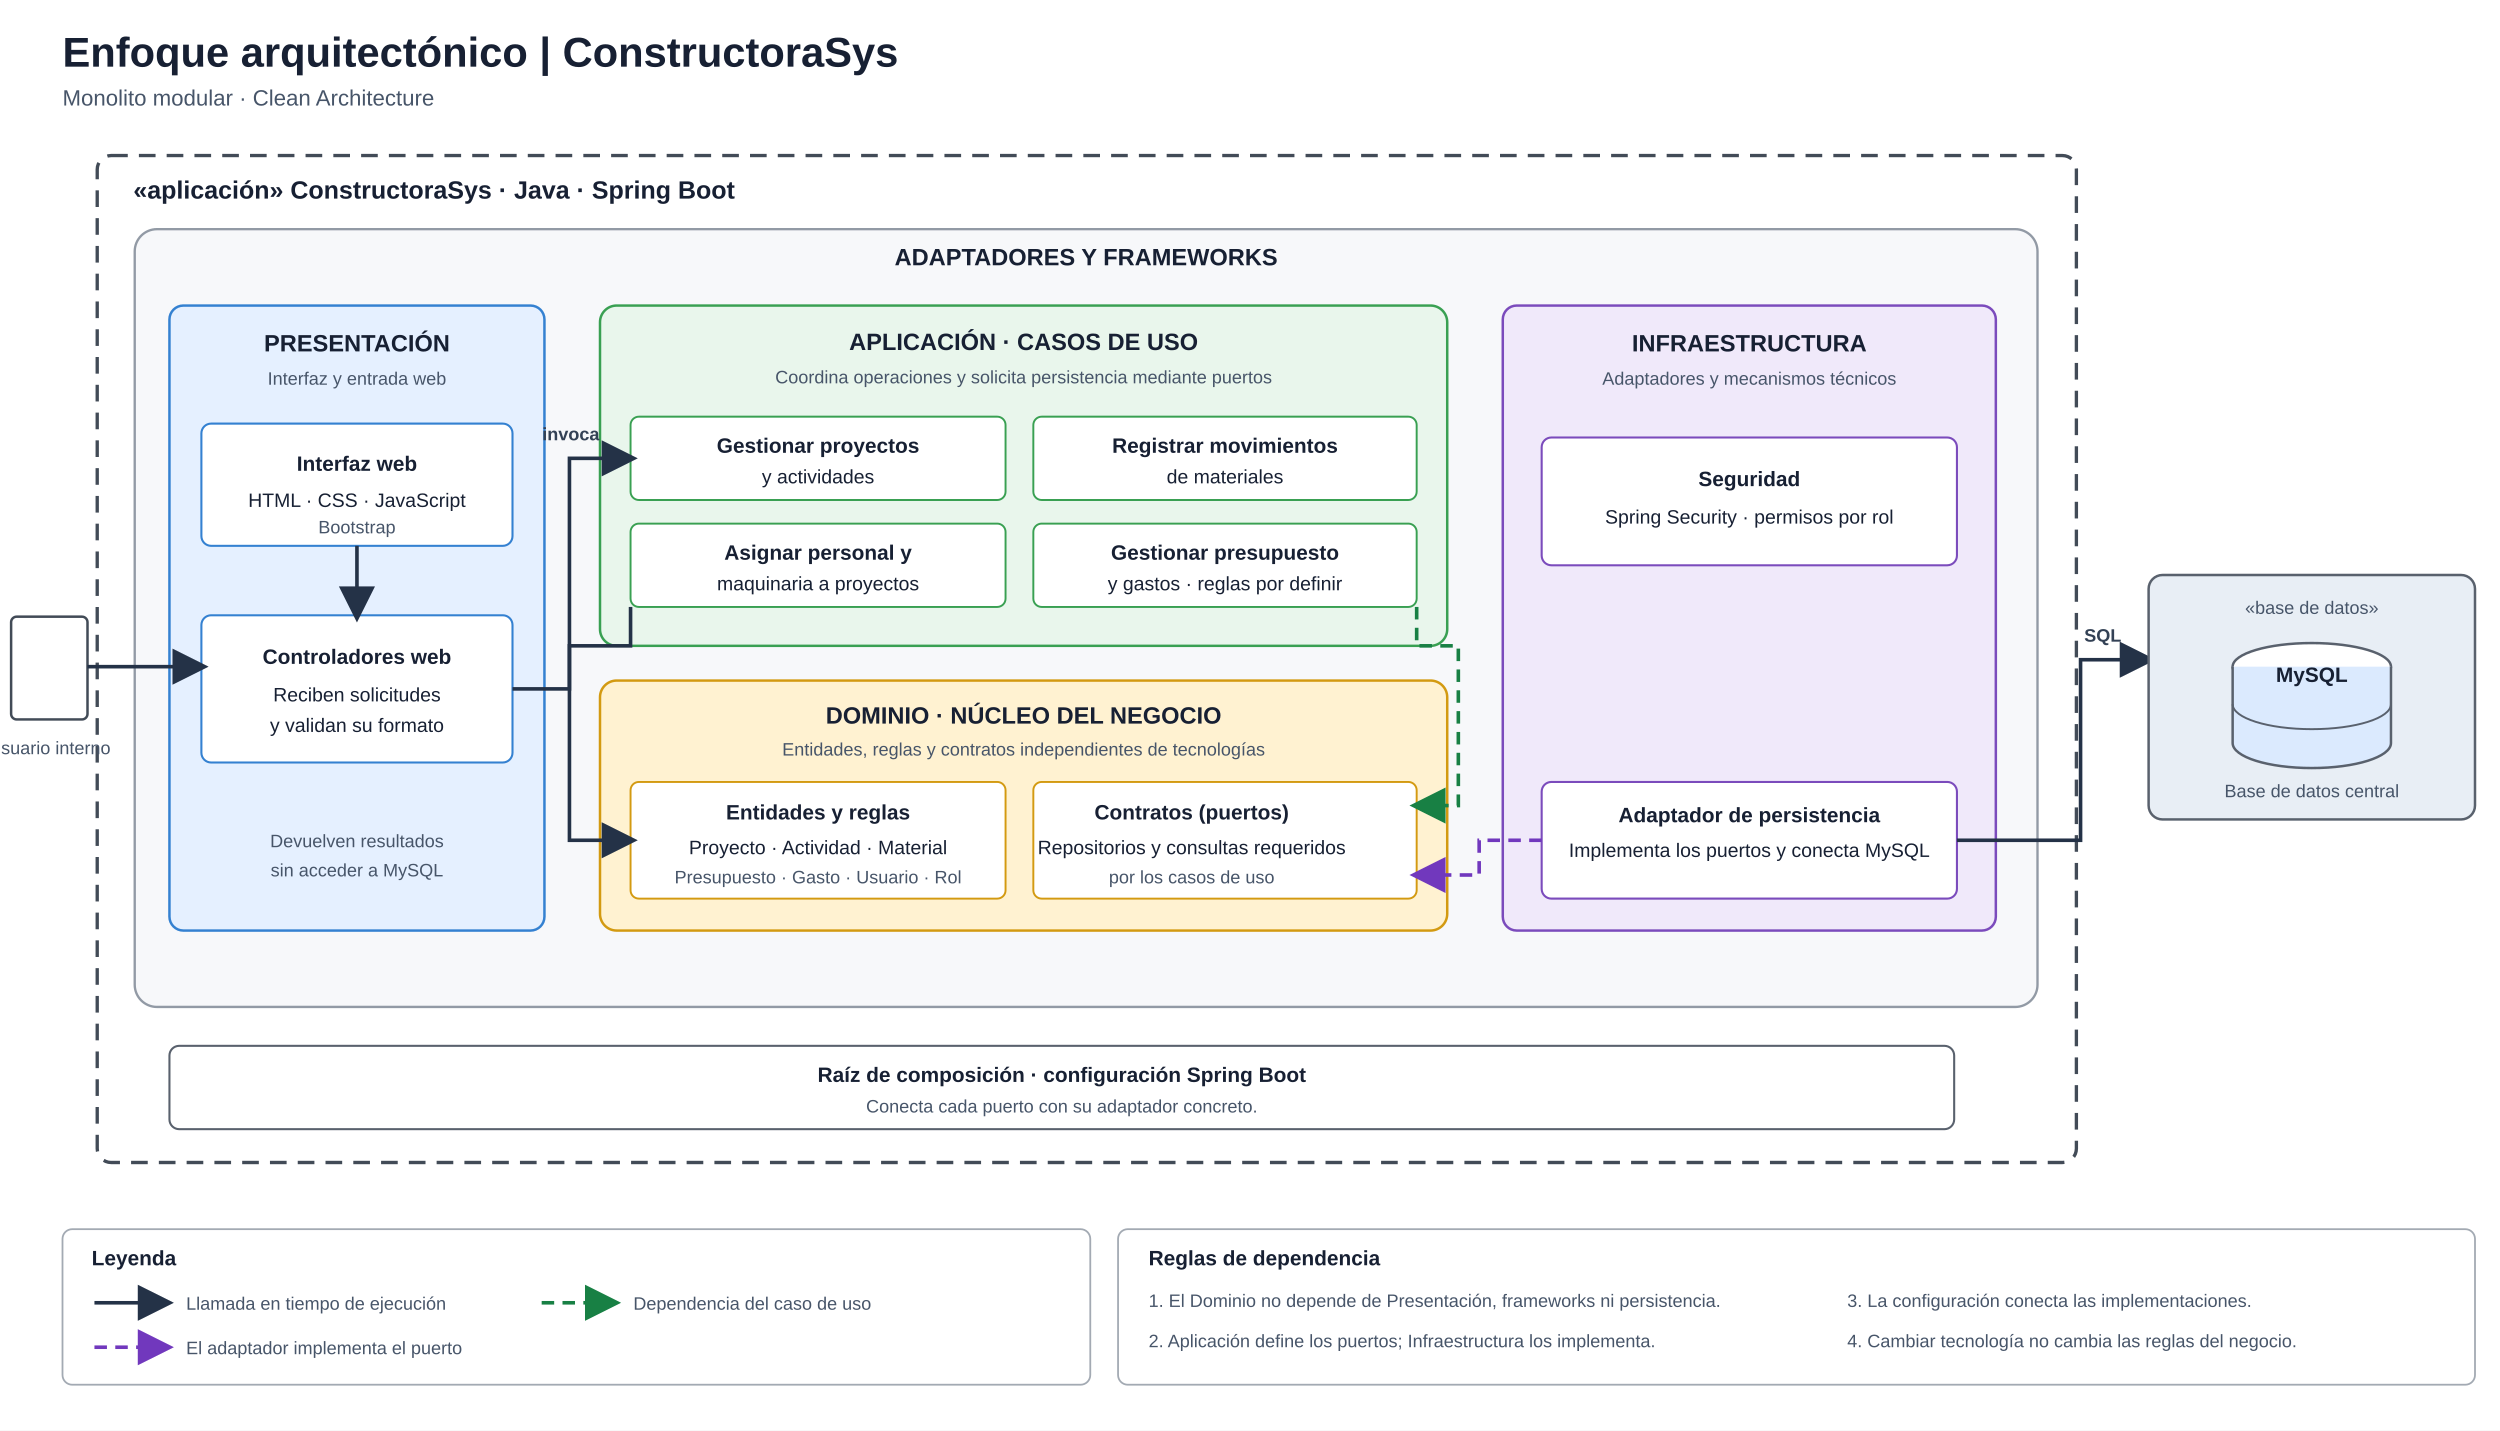
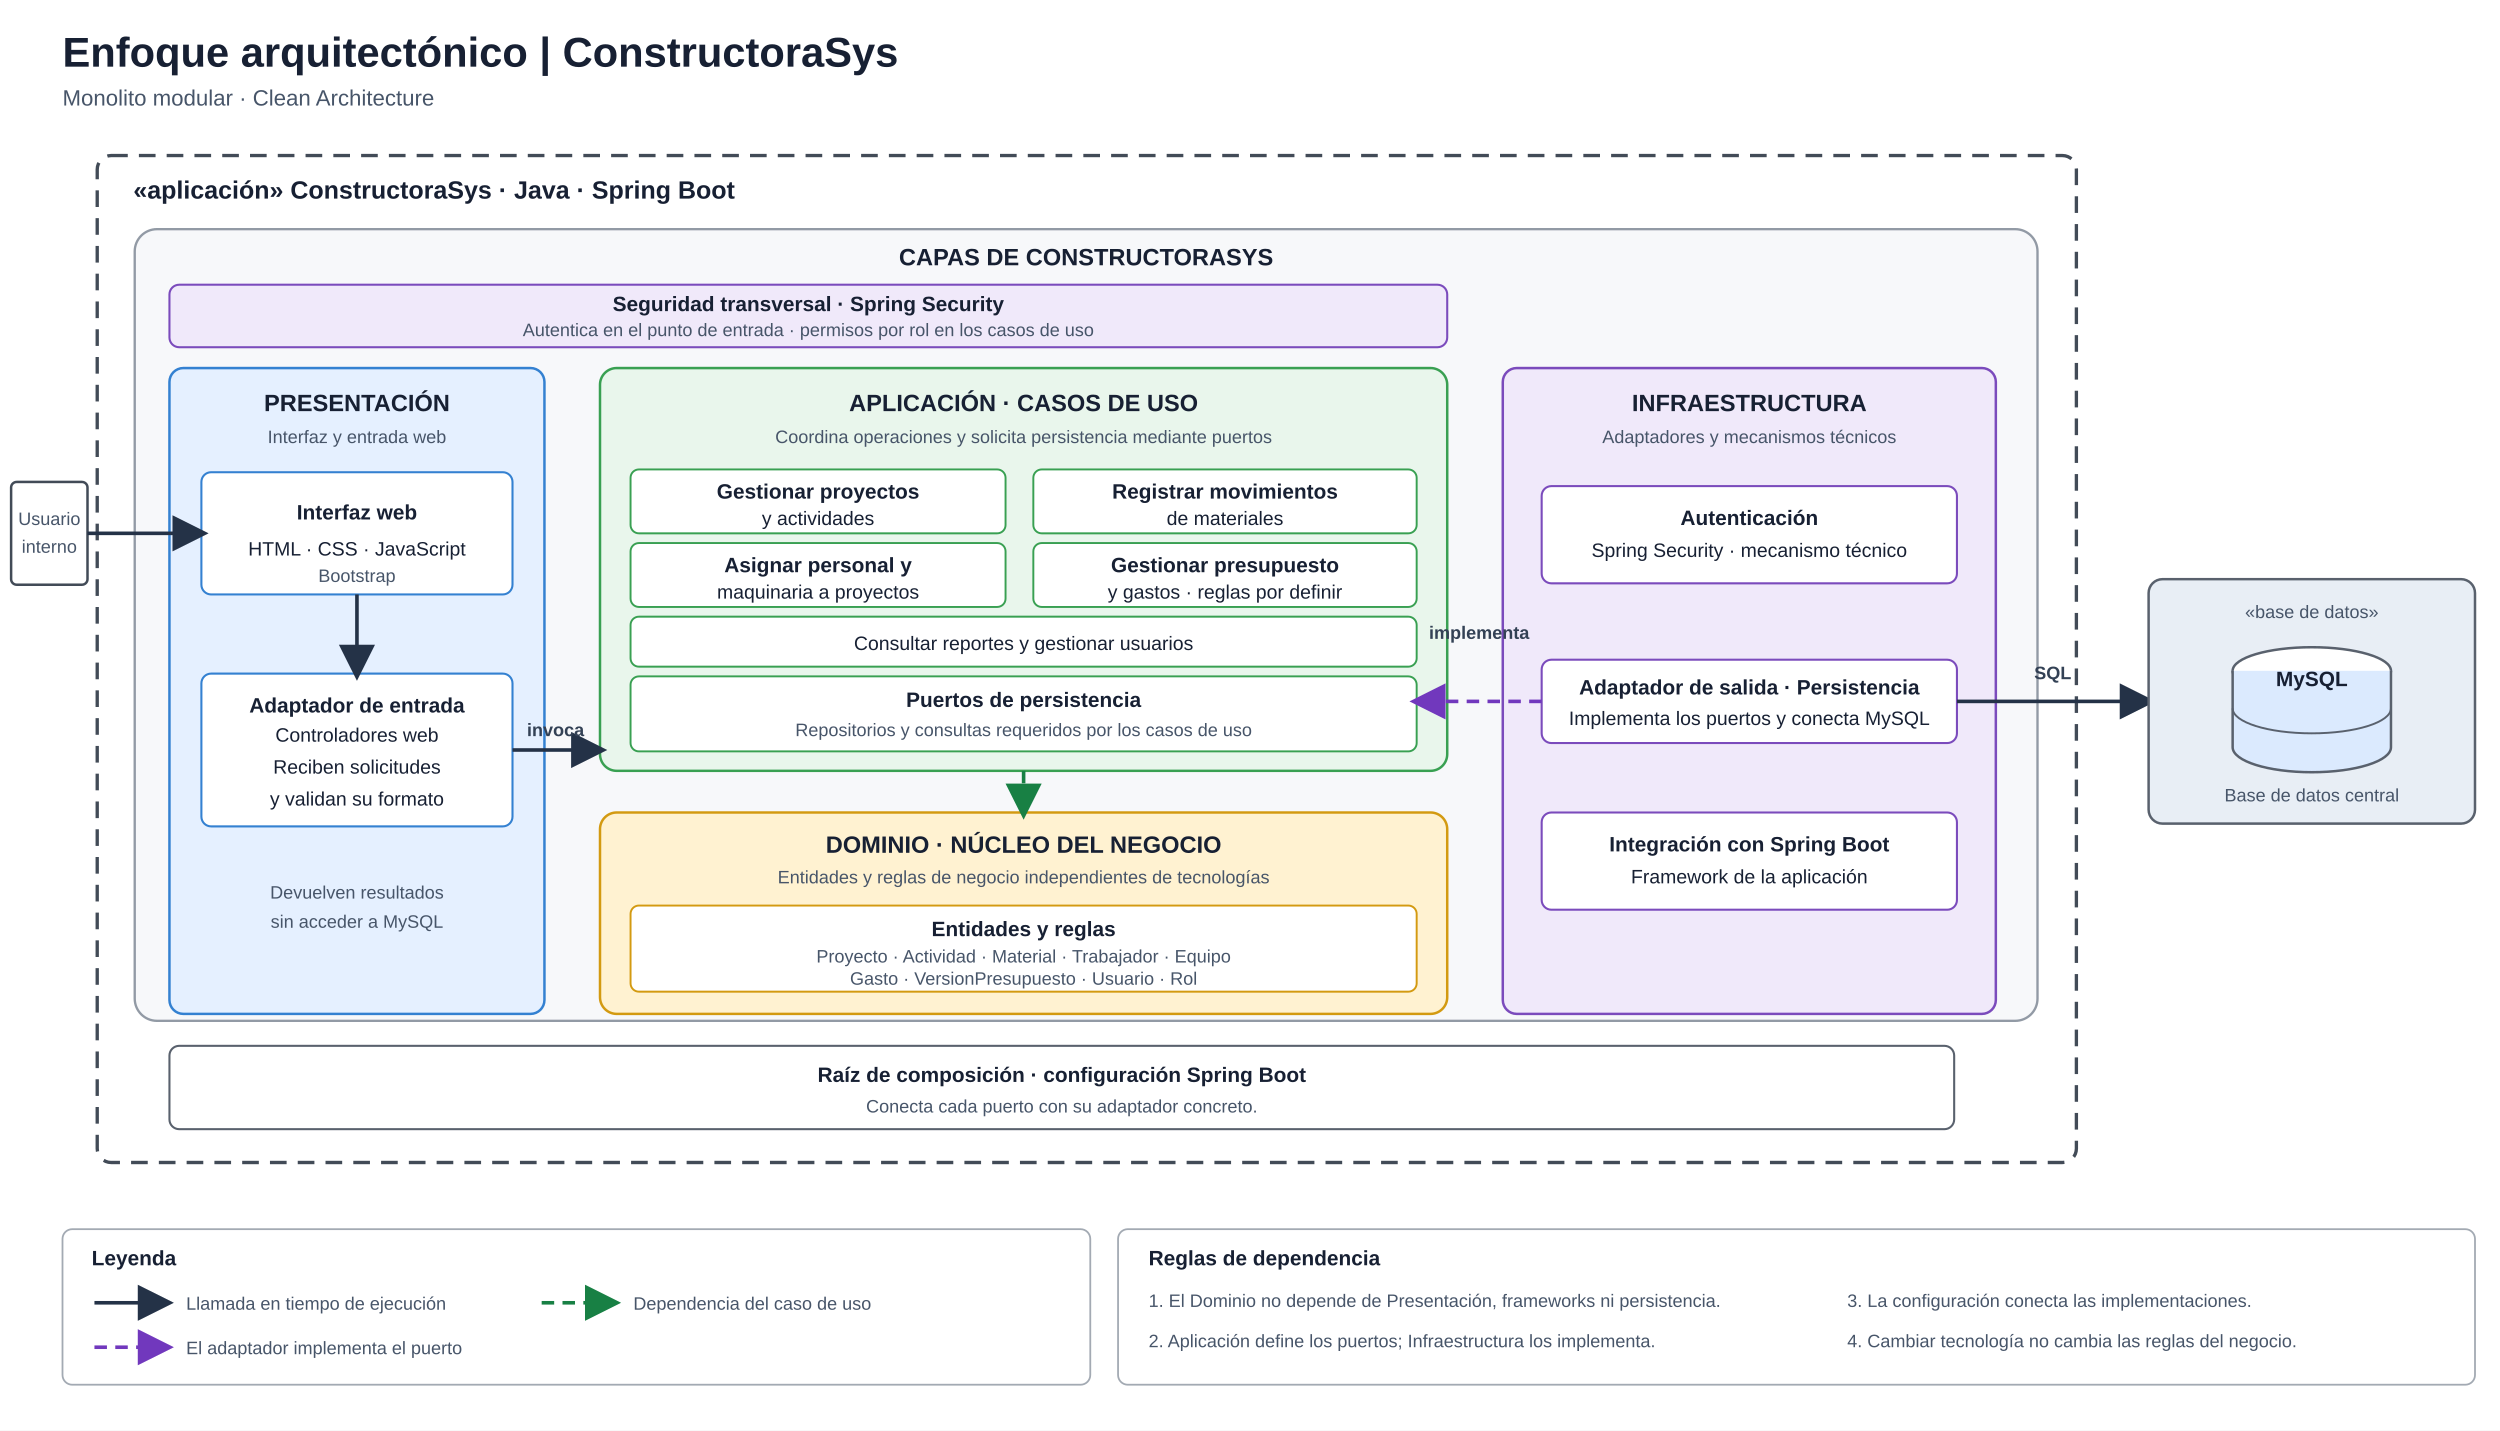
<svg xmlns="http://www.w3.org/2000/svg" width="1800" height="1030" viewBox="0 0 1800 1030" style="width: 100%; height: auto;" role="img" aria-labelledby="title description">
  <defs>
    <marker id="runtime-arrow" markerWidth="10" markerHeight="10" refX="8" refY="5" orient="auto" markerUnits="strokeWidth">
      <path d="M 0 0 L 10 5 L 0 10 z" fill="#243247" />
    </marker>
    <marker id="dependency-arrow" markerWidth="10" markerHeight="10" refX="8" refY="5" orient="auto" markerUnits="strokeWidth">
      <path d="M 0 0 L 10 5 L 0 10 z" fill="#188044" />
    </marker>
    <marker id="implementation-arrow" markerWidth="10" markerHeight="10" refX="8" refY="5" orient="auto" markerUnits="strokeWidth">
      <path d="M 0 0 L 10 5 L 0 10 z" fill="#7138bd" />
    </marker>
    <style>
      text { font-family: Arial, Helvetica, sans-serif; fill: #172033; }
      .title { font-size: 30px; font-weight: 700; }
      .subtitle { font-size: 16px; fill: #475569; }
      .boundary-title { font-size: 18px; font-weight: 700; }
      .zone-title { font-size: 17px; font-weight: 700; }
      .card-title { font-size: 15px; font-weight: 700; }
      .copy { font-size: 14px; }
      .small { font-size: 13px; fill: #475569; }
      .label { font-size: 13px; font-weight: 700; fill: #334155; }
      .runtime { fill: none; stroke: #243247; stroke-width: 2.6; marker-end: url(#runtime-arrow); }
      .dependency { fill: none; stroke: #188044; stroke-width: 2.6; stroke-dasharray: 9 6; marker-end: url(#dependency-arrow); }
      .implementation { fill: none; stroke: #7138bd; stroke-width: 2.6; stroke-dasharray: 9 6; marker-end: url(#implementation-arrow); }
    </style>
  </defs>
  <rect width="1800" height="1030" fill="#ffffff" />
  <text x="45" y="48" class="title">Enfoque arquitectónico | ConstructoraSys</text>
  <text x="45" y="76" class="subtitle">Monolito modular · Clean Architecture</text>
  <rect x="70" y="112" width="1425" height="725" rx="10" fill="#ffffff" stroke="#424b57" stroke-width="2.4" stroke-dasharray="12 8" />
  <text x="96" y="143" class="boundary-title">«aplicación» ConstructoraSys · Java · Spring Boot</text>
-   <rect x="97" y="165" width="1370" height="560" rx="16" fill="#f7f8fa" stroke="#929aa5" stroke-width="1.7" />
-   <text x="782" y="191" text-anchor="middle" class="zone-title">ADAPTADORES Y FRAMEWORKS</text>
-   <rect x="122" y="220" width="270" height="450" rx="10" fill="#e5f0ff" stroke="#3481d1" stroke-width="1.8" />
-   <text x="257" y="253" text-anchor="middle" class="zone-title">PRESENTACIÓN</text>
-   <text x="257" y="277" text-anchor="middle" class="small">Interfaz y entrada web</text>
-   <rect x="145" y="305" width="224" height="88" rx="7" fill="#ffffff" stroke="#3481d1" stroke-width="1.5" />
-   <text x="257" y="339" text-anchor="middle" class="card-title">Interfaz web</text>
-   <text x="257" y="365" text-anchor="middle" class="copy">HTML · CSS · JavaScript</text>
-   <text x="257" y="384" text-anchor="middle" class="small">Bootstrap</text>
-   <rect x="145" y="443" width="224" height="106" rx="7" fill="#ffffff" stroke="#3481d1" stroke-width="1.5" />
-   <text x="257" y="478" text-anchor="middle" class="card-title">Controladores web</text>
-   <text x="257" y="505" text-anchor="middle" class="copy">Reciben solicitudes</text>
-   <text x="257" y="527" text-anchor="middle" class="copy">y validan su formato</text>
-   <text x="257" y="610" text-anchor="middle" class="small">Devuelven resultados</text>
-   <text x="257" y="631" text-anchor="middle" class="small">sin acceder a MySQL</text>
-   <rect x="432" y="220" width="610" height="245" rx="12" fill="#e9f6ec" stroke="#39a052" stroke-width="1.8" />
-   <text x="737" y="252" text-anchor="middle" class="zone-title">APLICACIÓN · CASOS DE USO</text>
-   <text x="737" y="276" text-anchor="middle" class="small">Coordina operaciones y solicita persistencia mediante puertos</text>
-   <rect x="454" y="300" width="270" height="60" rx="6" fill="#ffffff" stroke="#39a052" stroke-width="1.4" />
-   <text x="589" y="326" text-anchor="middle" class="card-title">Gestionar proyectos</text>
-   <text x="589" y="348" text-anchor="middle" class="copy">y actividades</text>
-   <rect x="744" y="300" width="276" height="60" rx="6" fill="#ffffff" stroke="#39a052" stroke-width="1.4" />
-   <text x="882" y="326" text-anchor="middle" class="card-title">Registrar movimientos</text>
-   <text x="882" y="348" text-anchor="middle" class="copy">de materiales</text>
-   <rect x="454" y="377" width="270" height="60" rx="6" fill="#ffffff" stroke="#39a052" stroke-width="1.4" />
-   <text x="589" y="403" text-anchor="middle" class="card-title">Asignar personal y</text>
-   <text x="589" y="425" text-anchor="middle" class="copy">maquinaria a proyectos</text>
-   <rect x="744" y="377" width="276" height="60" rx="6" fill="#ffffff" stroke="#39a052" stroke-width="1.4" />
-   <text x="882" y="403" text-anchor="middle" class="card-title">Gestionar presupuesto</text>
-   <text x="882" y="425" text-anchor="middle" class="copy">y gastos · reglas por definir</text>
-   <rect x="432" y="490" width="610" height="180" rx="12" fill="#fff2d1" stroke="#d39a11" stroke-width="1.8" />
-   <text x="737" y="521" text-anchor="middle" class="zone-title">DOMINIO · NÚCLEO DEL NEGOCIO</text>
-   <text x="737" y="544" text-anchor="middle" class="small">Entidades, reglas y contratos independientes de tecnologías</text>
-   <rect x="454" y="563" width="270" height="84" rx="6" fill="#ffffff" stroke="#d39a11" stroke-width="1.4" />
-   <text x="589" y="590" text-anchor="middle" class="card-title">Entidades y reglas</text>
-   <text x="589" y="615" text-anchor="middle" class="copy">Proyecto · Actividad · Material</text>
-   <text x="589" y="636" text-anchor="middle" class="small">Presupuesto · Gasto · Usuario · Rol</text>
-   <rect x="744" y="563" width="276" height="84" rx="6" fill="#ffffff" stroke="#d39a11" stroke-width="1.4" />
-   <text x="858" y="590" text-anchor="middle" class="card-title">Contratos (puertos)</text>
-   <text x="858" y="615" text-anchor="middle" class="copy">Repositorios y consultas requeridos</text>
-   <text x="858" y="636" text-anchor="middle" class="small">por los casos de uso</text>
-   <rect x="1082" y="220" width="355" height="450" rx="10" fill="#f0e9fa" stroke="#7b4bbc" stroke-width="1.8" />
-   <text x="1259.5" y="253" text-anchor="middle" class="zone-title">INFRAESTRUCTURA</text>
-   <text x="1259.5" y="277" text-anchor="middle" class="small">Adaptadores y mecanismos técnicos</text>
-   <rect x="1110" y="315" width="299" height="92" rx="7" fill="#ffffff" stroke="#7b4bbc" stroke-width="1.5" />
-   <text x="1259.5" y="350" text-anchor="middle" class="card-title">Seguridad</text>
-   <text x="1259.5" y="377" text-anchor="middle" class="copy">Spring Security · permisos por rol</text>
-   <rect x="1110" y="563" width="299" height="84" rx="7" fill="#ffffff" stroke="#7b4bbc" stroke-width="1.5" />
-   <text x="1259.5" y="592" text-anchor="middle" class="card-title">Adaptador de persistencia</text>
-   <text x="1259.5" y="617" text-anchor="middle" class="copy">Implementa los puertos y conecta MySQL</text>
+   <rect x="97" y="165" width="1370" height="570" rx="16" fill="#f7f8fa" stroke="#929aa5" stroke-width="1.7" />
+   <text x="782" y="191" text-anchor="middle" class="zone-title">CAPAS DE CONSTRUCTORASYS</text>
+   <rect x="122" y="205" width="920" height="45" rx="7" fill="#f0e9fa" stroke="#7b4bbc" stroke-width="1.5" />
+   <text x="582" y="224" text-anchor="middle" class="card-title">Seguridad transversal · Spring Security</text>
+   <text x="582" y="242" text-anchor="middle" class="small">Autentica en el punto de entrada · permisos por rol en los casos de uso</text>
+   <rect x="122" y="265" width="270" height="465" rx="10" fill="#e5f0ff" stroke="#3481d1" stroke-width="1.8" />
+   <text x="257" y="296" text-anchor="middle" class="zone-title">PRESENTACIÓN</text>
+   <text x="257" y="319" text-anchor="middle" class="small">Interfaz y entrada web</text>
+   <rect x="145" y="340" width="224" height="88" rx="7" fill="#ffffff" stroke="#3481d1" stroke-width="1.5" />
+   <text x="257" y="374" text-anchor="middle" class="card-title">Interfaz web</text>
+   <text x="257" y="400" text-anchor="middle" class="copy">HTML · CSS · JavaScript</text>
+   <text x="257" y="419" text-anchor="middle" class="small">Bootstrap</text>
+   <rect x="145" y="485" width="224" height="110" rx="7" fill="#ffffff" stroke="#3481d1" stroke-width="1.5" />
+   <text x="257" y="513" text-anchor="middle" class="card-title">Adaptador de entrada</text>
+   <text x="257" y="534" text-anchor="middle" class="copy">Controladores web</text>
+   <text x="257" y="557" text-anchor="middle" class="copy">Reciben solicitudes</text>
+   <text x="257" y="580" text-anchor="middle" class="copy">y validan su formato</text>
+   <text x="257" y="647" text-anchor="middle" class="small">Devuelven resultados</text>
+   <text x="257" y="668" text-anchor="middle" class="small">sin acceder a MySQL</text>
+   <rect x="432" y="265" width="610" height="290" rx="12" fill="#e9f6ec" stroke="#39a052" stroke-width="1.8" />
+   <text x="737" y="296" text-anchor="middle" class="zone-title">APLICACIÓN · CASOS DE USO</text>
+   <text x="737" y="319" text-anchor="middle" class="small">Coordina operaciones y solicita persistencia mediante puertos</text>
+   <rect x="454" y="338" width="270" height="46" rx="6" fill="#ffffff" stroke="#39a052" stroke-width="1.4" />
+   <text x="589" y="359" text-anchor="middle" class="card-title">Gestionar proyectos</text>
+   <text x="589" y="378" text-anchor="middle" class="copy">y actividades</text>
+   <rect x="744" y="338" width="276" height="46" rx="6" fill="#ffffff" stroke="#39a052" stroke-width="1.4" />
+   <text x="882" y="359" text-anchor="middle" class="card-title">Registrar movimientos</text>
+   <text x="882" y="378" text-anchor="middle" class="copy">de materiales</text>
+   <rect x="454" y="391" width="270" height="46" rx="6" fill="#ffffff" stroke="#39a052" stroke-width="1.4" />
+   <text x="589" y="412" text-anchor="middle" class="card-title">Asignar personal y</text>
+   <text x="589" y="431" text-anchor="middle" class="copy">maquinaria a proyectos</text>
+   <rect x="744" y="391" width="276" height="46" rx="6" fill="#ffffff" stroke="#39a052" stroke-width="1.4" />
+   <text x="882" y="412" text-anchor="middle" class="card-title">Gestionar presupuesto</text>
+   <text x="882" y="431" text-anchor="middle" class="copy">y gastos · reglas por definir</text>
+   <rect x="454" y="444" width="566" height="36" rx="6" fill="#ffffff" stroke="#39a052" stroke-width="1.4" />
+   <text x="737" y="468" text-anchor="middle" class="copy">Consultar reportes y gestionar usuarios</text>
+   <rect x="454" y="487" width="566" height="54" rx="6" fill="#ffffff" stroke="#39a052" stroke-width="1.4" />
+   <text x="737" y="509" text-anchor="middle" class="card-title">Puertos de persistencia</text>
+   <text x="737" y="530" text-anchor="middle" class="small">Repositorios y consultas requeridos por los casos de uso</text>
+   <rect x="432" y="585" width="610" height="145" rx="12" fill="#fff2d1" stroke="#d39a11" stroke-width="1.8" />
+   <text x="737" y="614" text-anchor="middle" class="zone-title">DOMINIO · NÚCLEO DEL NEGOCIO</text>
+   <text x="737" y="636" text-anchor="middle" class="small">Entidades y reglas de negocio independientes de tecnologías</text>
+   <rect x="454" y="652" width="566" height="62" rx="6" fill="#ffffff" stroke="#d39a11" stroke-width="1.4" />
+   <text x="737" y="674" text-anchor="middle" class="card-title">Entidades y reglas</text>
+   <text x="737" y="693" text-anchor="middle" class="small">Proyecto · Actividad · Material · Trabajador · Equipo</text>
+   <text x="737" y="709" text-anchor="middle" class="small">Gasto · VersionPresupuesto · Usuario · Rol</text>
+   <rect x="1082" y="265" width="355" height="465" rx="10" fill="#f0e9fa" stroke="#7b4bbc" stroke-width="1.8" />
+   <text x="1259.5" y="296" text-anchor="middle" class="zone-title">INFRAESTRUCTURA</text>
+   <text x="1259.5" y="319" text-anchor="middle" class="small">Adaptadores y mecanismos técnicos</text>
+   <rect x="1110" y="350" width="299" height="70" rx="7" fill="#ffffff" stroke="#7b4bbc" stroke-width="1.5" />
+   <text x="1259.5" y="378" text-anchor="middle" class="card-title">Autenticación</text>
+   <text x="1259.5" y="401" text-anchor="middle" class="copy">Spring Security · mecanismo técnico</text>
+   <rect x="1110" y="475" width="299" height="60" rx="7" fill="#ffffff" stroke="#7b4bbc" stroke-width="1.5" />
+   <text x="1259.5" y="500" text-anchor="middle" class="card-title">Adaptador de salida · Persistencia</text>
+   <text x="1259.5" y="522" text-anchor="middle" class="copy">Implementa los puertos y conecta MySQL</text>
+   <rect x="1110" y="585" width="299" height="70" rx="7" fill="#ffffff" stroke="#7b4bbc" stroke-width="1.5" />
+   <text x="1259.5" y="613" text-anchor="middle" class="card-title">Integración con Spring Boot</text>
+   <text x="1259.5" y="636" text-anchor="middle" class="copy">Framework de la aplicación</text>
  <rect x="122" y="753" width="1285" height="60" rx="7" fill="#ffffff" stroke="#59616d" stroke-width="1.5" />
  <text x="764.5" y="779" text-anchor="middle" class="card-title">Raíz de composición · configuración Spring Boot</text>
  <text x="764.5" y="801" text-anchor="middle" class="small">Conecta cada puerto con su adaptador concreto.</text>
-   <rect x="8" y="444" width="55" height="74" rx="4" fill="#ffffff" stroke="#424b57" stroke-width="1.8" />
-   <text x="35.5" y="543" text-anchor="middle" class="small">Usuario interno</text>
-   <path class="runtime" d="M 63 480 H 145" />
-   <path class="runtime" d="M 257 393 V 443" />
-   <path class="runtime" d="M 369 496 H 410 V 330 H 454" />
-   <text x="411" y="317" text-anchor="middle" class="label">invoca</text>
-   <path class="runtime" d="M 454 437 V 465 H 410 V 605 H 454" />
-   <path class="dependency" d="M 1020 437 V 465 H 1050 V 580 H 1020" />
-   <path class="implementation" d="M 1110 605 H 1065 V 630 H 1020" />
-   <path class="runtime" d="M 1409 605 H 1498 V 475 H 1547" />
-   <text x="1514" y="462" text-anchor="middle" class="label">SQL</text>
-   <rect x="1547" y="414" width="235" height="176" rx="10" fill="#e8eef5" stroke="#59616d" stroke-width="1.8" />
-   <text x="1664.5" y="442" text-anchor="middle" class="small">«base de datos»</text>
-   <ellipse cx="1664.5" cy="480" rx="57" ry="17" fill="#ffffff" stroke="#59616d" stroke-width="1.8" />
-   <path d="M 1607.5 480 V 535 C 1607.5 545 1633 553 1664.5 553 C 1696 553 1721.5 545 1721.5 535 V 480" fill="#dbeafe" stroke="#59616d" stroke-width="1.8" />
-   <path d="M 1607.5 507 C 1607.5 517 1633 525 1664.5 525 C 1696 525 1721.5 517 1721.5 507" fill="none" stroke="#59616d" stroke-width="1.4" />
-   <text x="1664.5" y="491" text-anchor="middle" class="card-title">MySQL</text>
-   <text x="1664.5" y="574" text-anchor="middle" class="small">Base de datos central</text>
+   <rect x="8" y="347" width="55" height="74" rx="4" fill="#ffffff" stroke="#424b57" stroke-width="1.8" />
+   <text x="35.5" y="378" text-anchor="middle" class="small">Usuario</text>
+   <text x="35.5" y="398" text-anchor="middle" class="small">interno</text>
+   <path class="runtime" d="M 63 384 H 145" />
+   <path class="runtime" d="M 257 428 V 485" />
+   <path class="runtime" d="M 369 540 H 432" />
+   <text x="400" y="530" text-anchor="middle" class="label">invoca</text>
+   <path class="dependency" d="M 737 555 V 585" />
+   <path class="implementation" d="M 1110 505 H 1020" />
+   <text x="1065" y="460" text-anchor="middle" class="label">implementa</text>
+   <path class="runtime" d="M 1409 505 H 1547" />
+   <text x="1478" y="489" text-anchor="middle" class="label">SQL</text>
+   <rect x="1547" y="417" width="235" height="176" rx="10" fill="#e8eef5" stroke="#59616d" stroke-width="1.8" />
+   <text x="1664.5" y="445" text-anchor="middle" class="small">«base de datos»</text>
+   <ellipse cx="1664.5" cy="483" rx="57" ry="17" fill="#ffffff" stroke="#59616d" stroke-width="1.8" />
+   <path d="M 1607.5 483 V 538 C 1607.5 548 1633 556 1664.5 556 C 1696 556 1721.5 548 1721.5 538 V 483" fill="#dbeafe" stroke="#59616d" stroke-width="1.8" />
+   <path d="M 1607.5 510 C 1607.5 520 1633 528 1664.5 528 C 1696 528 1721.5 520 1721.5 510" fill="none" stroke="#59616d" stroke-width="1.4" />
+   <text x="1664.5" y="494" text-anchor="middle" class="card-title">MySQL</text>
+   <text x="1664.5" y="577" text-anchor="middle" class="small">Base de datos central</text>
  <rect x="45" y="885" width="740" height="112" rx="7" fill="#ffffff" stroke="#a3aab3" stroke-width="1.3" />
  <text x="66" y="911" class="card-title">Leyenda</text>
  <path d="M 68 938 H 120" stroke="#243247" stroke-width="2.6" marker-end="url(#runtime-arrow)" />
  <text x="134" y="943" class="small">Llamada en tiempo de ejecución</text>
  <path d="M 390 938 H 442" stroke="#188044" stroke-width="2.6" stroke-dasharray="9 6" marker-end="url(#dependency-arrow)" />
  <text x="456" y="943" class="small">Dependencia del caso de uso</text>
  <path d="M 68 970 H 120" stroke="#7138bd" stroke-width="2.6" stroke-dasharray="9 6" marker-end="url(#implementation-arrow)" />
  <text x="134" y="975" class="small">El adaptador implementa el puerto</text>
  <rect x="805" y="885" width="977" height="112" rx="7" fill="#ffffff" stroke="#a3aab3" stroke-width="1.3" />
  <text x="827" y="911" class="card-title">Reglas de dependencia</text>
  <text x="827" y="941" class="small">1. El Dominio no depende de Presentación, frameworks ni persistencia.</text>
  <text x="827" y="970" class="small">2. Aplicación define los puertos; Infraestructura los implementa.</text>
  <text x="1330" y="941" class="small">3. La configuración conecta las implementaciones.</text>
  <text x="1330" y="970" class="small">4. Cambiar tecnología no cambia las reglas del negocio.</text>
</svg>
